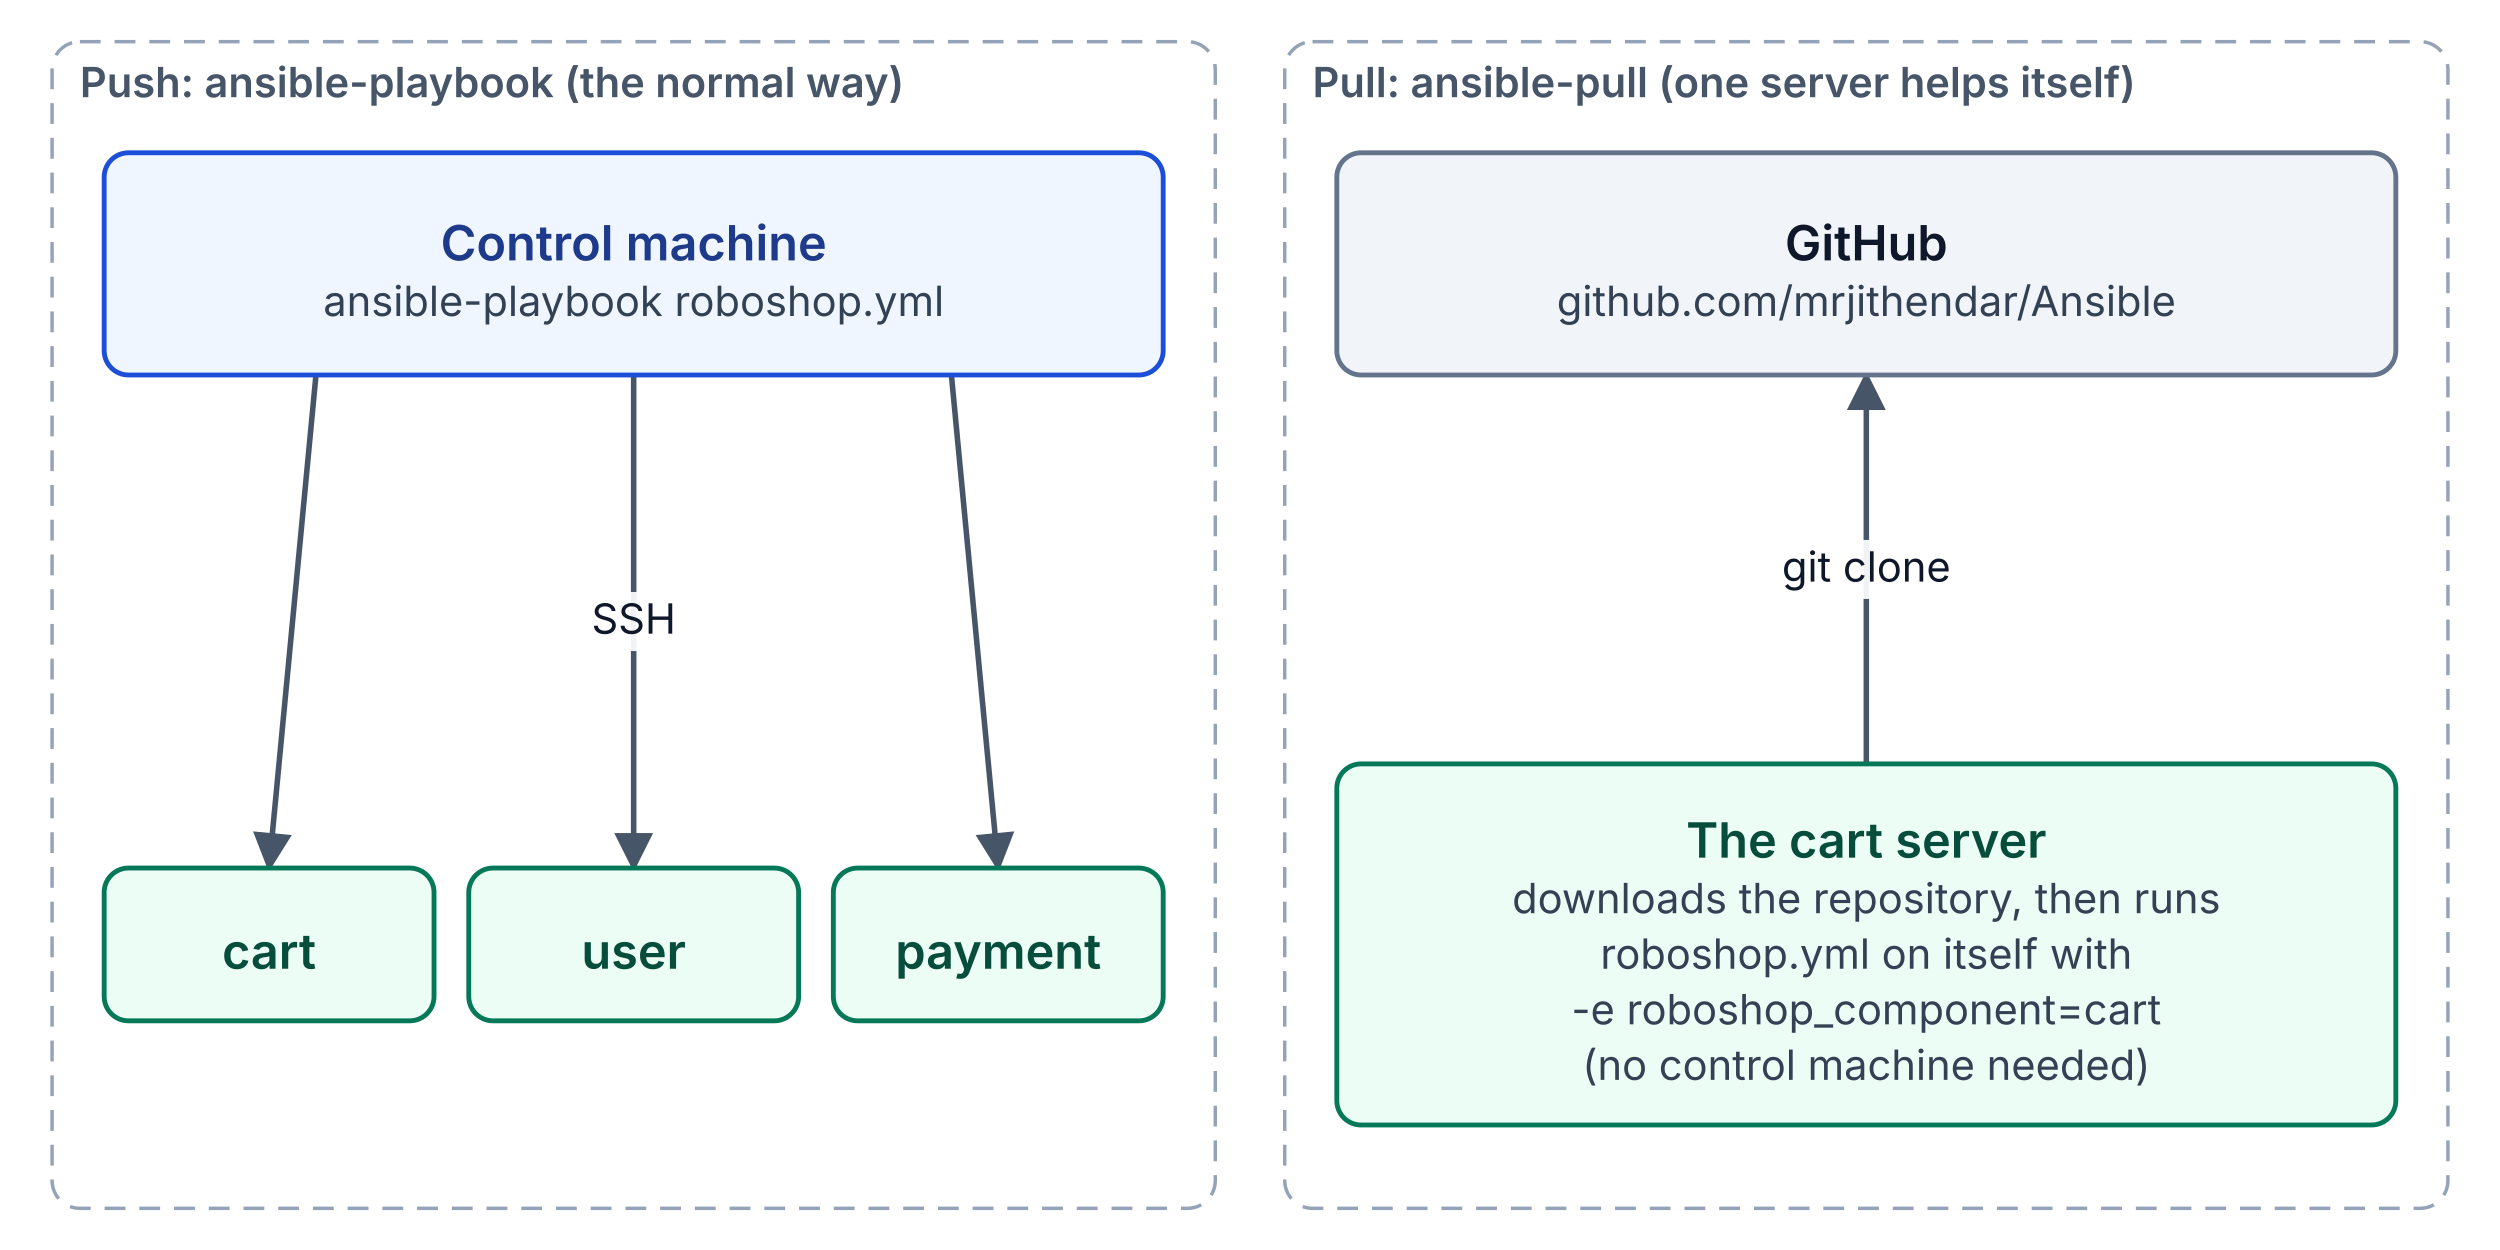
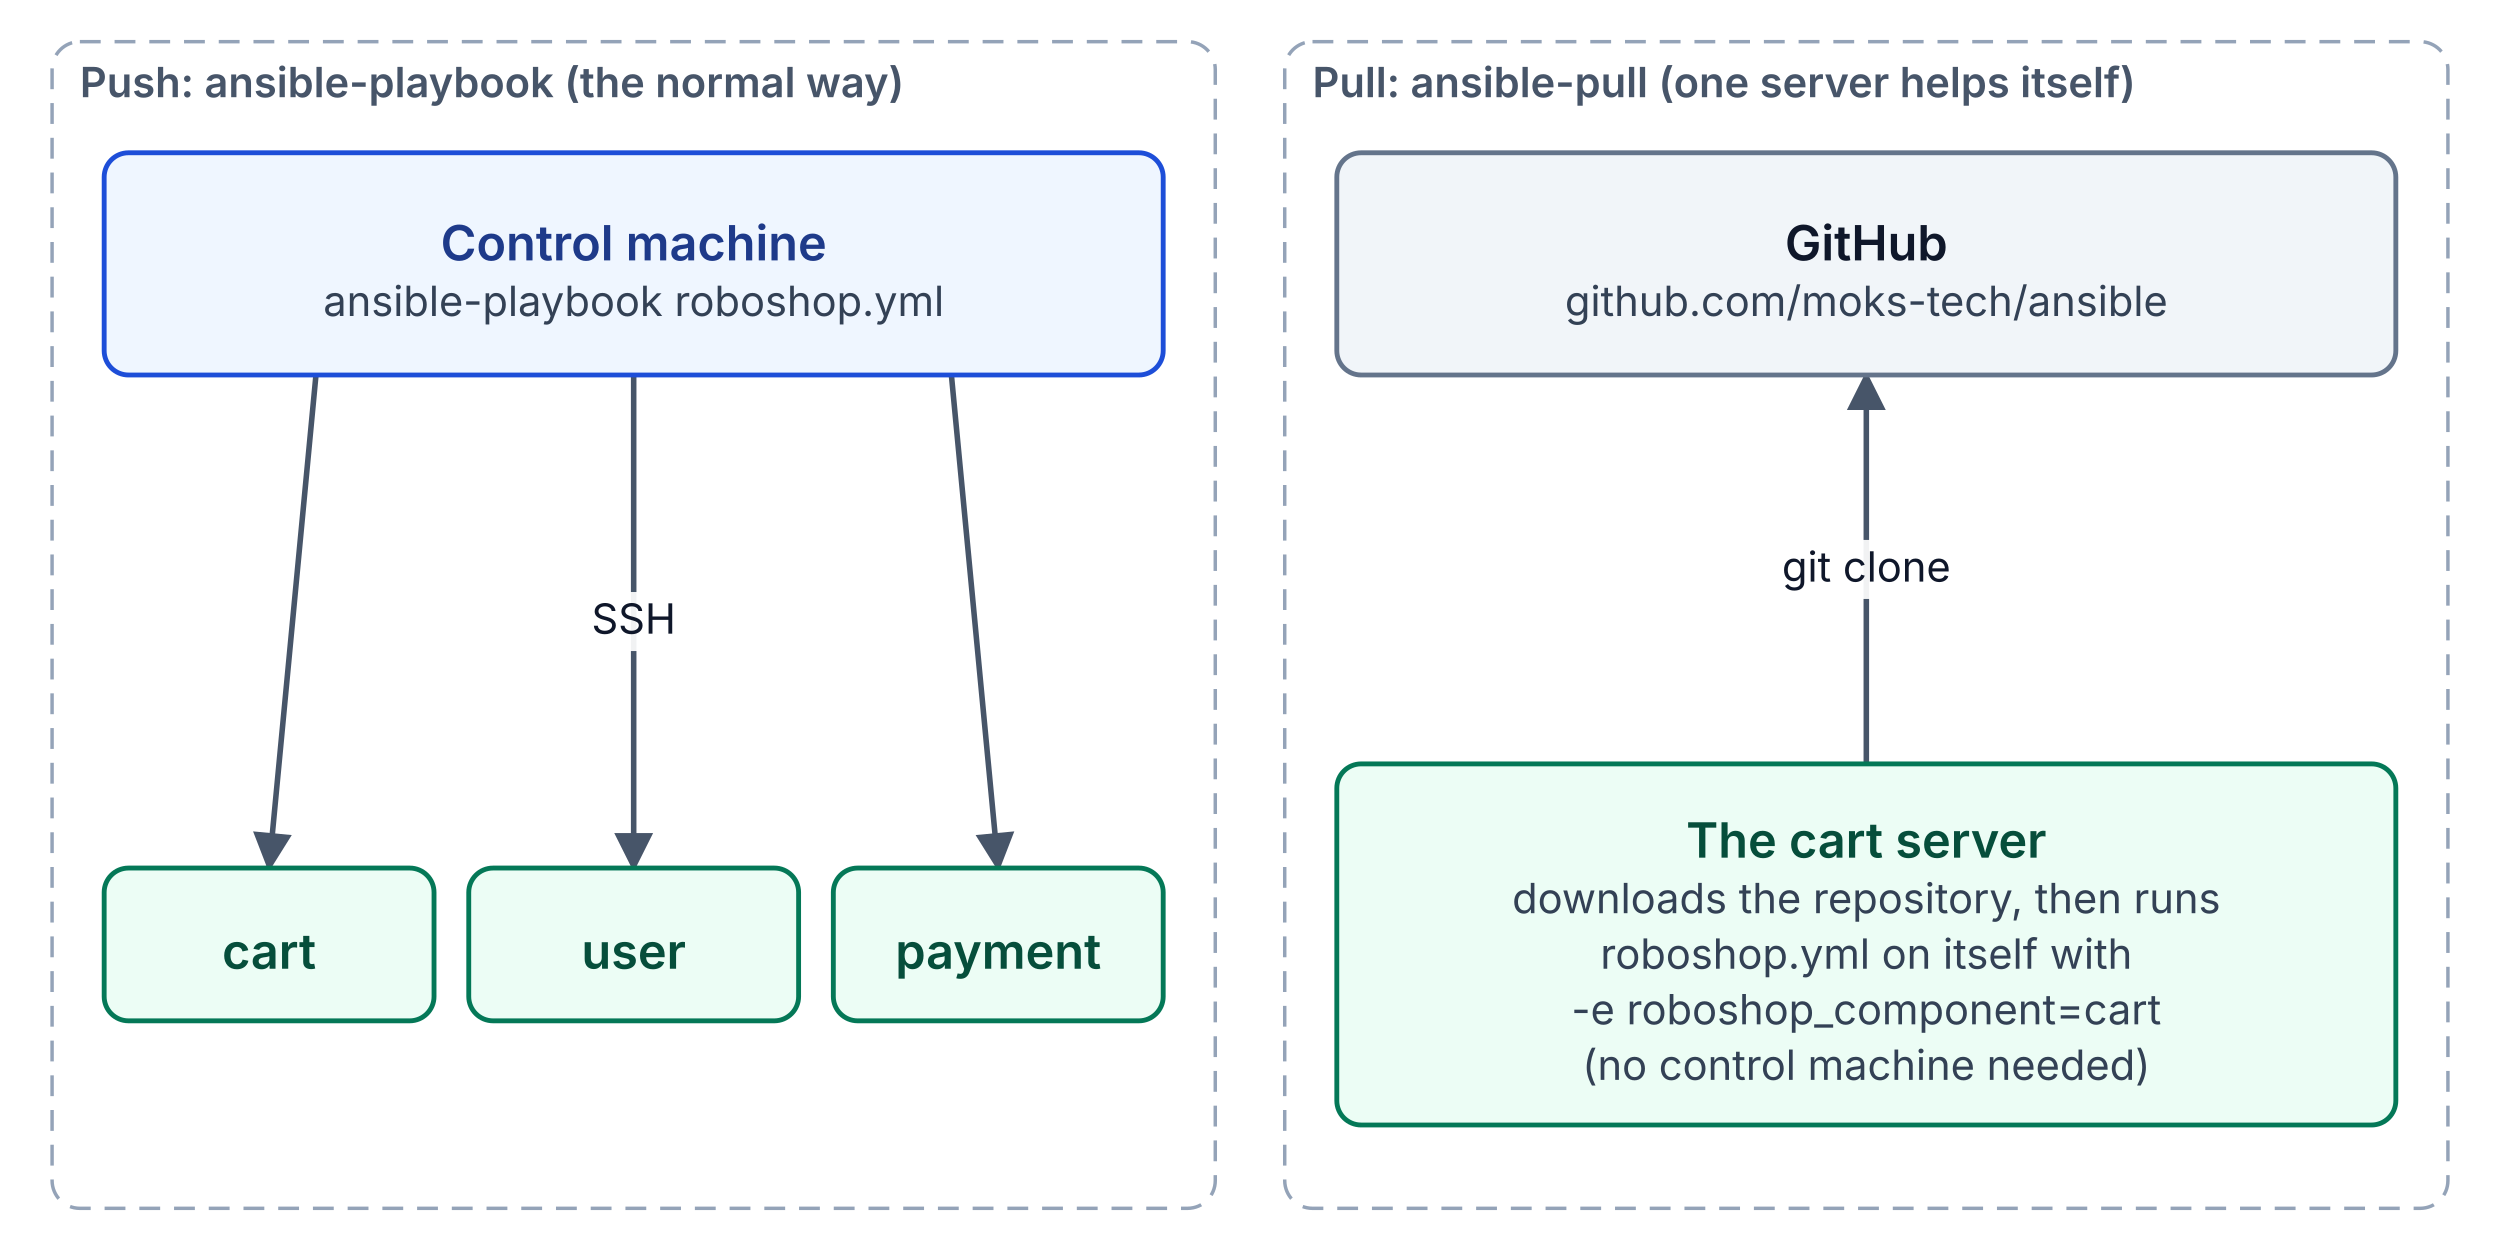
<svg xmlns="http://www.w3.org/2000/svg" viewBox="0 0 720 360" width="720" height="360" role="img" aria-labelledby="11-push-pull-title 11-push-pull-desc" font-family="Inter, 'Segoe UI', system-ui, -apple-system, Helvetica, Arial, sans-serif">
  <rect width="720" height="360" fill="#ffffff" />
  <defs>
    <marker id="11-push-pull-sync" viewBox="0 0 10 10" refX="9" refY="5" markerWidth="7" markerHeight="7" orient="auto-start-reverse">
      <path d="M0 0L10 5L0 10z" fill="#475569" />
    </marker>
    <marker id="11-push-pull-write" viewBox="0 0 10 10" refX="9" refY="5" markerWidth="7" markerHeight="7" orient="auto-start-reverse">
      <path d="M0 0L10 5L0 10z" fill="#b45309" />
    </marker>
    <marker id="11-push-pull-async" viewBox="0 0 10 10" refX="9" refY="5" markerWidth="7" markerHeight="7" orient="auto-start-reverse">
      <path d="M0 0L10 5L0 10z" fill="#be123c" />
    </marker>
    <marker id="11-push-pull-reject" viewBox="0 0 10 10" refX="9" refY="5" markerWidth="7" markerHeight="7" orient="auto-start-reverse">
      <path d="M0 0L10 5L0 10z" fill="#b91c1c" />
    </marker>
    <marker id="11-push-pull-dashed" viewBox="0 0 10 10" refX="9" refY="5" markerWidth="7" markerHeight="7" orient="auto-start-reverse">
      <path d="M0 0L10 5L0 10z" fill="#64748b" />
    </marker>
    <marker id="11-push-pull-life" viewBox="0 0 10 10" refX="9" refY="5" markerWidth="7" markerHeight="7" orient="auto-start-reverse">
      <path d="M0 0L10 5L0 10z" fill="#cbd5e1" />
    </marker>
  </defs>
  <rect x="15" y="12" width="335" height="336" rx="8" fill="none" stroke="#94a3b8" stroke-dasharray="6 4" />
  <text x="23" y="28" text-anchor="start" font-size="12" font-weight="600" fill="#475569">Push: ansible-playbook (the normal way)</text>
  <rect x="370" y="12" width="335" height="336" rx="8" fill="none" stroke="#94a3b8" stroke-dasharray="6 4" />
  <text x="378" y="28" text-anchor="start" font-size="12" font-weight="600" fill="#475569">Pull: ansible-pull (one server helps itself)</text>
  <polyline points="91.0,108 77.5,250" fill="none" stroke="#475569" stroke-width="1.6" marker-end="url(#11-push-pull-sync)" />
  <polyline points="182.5,108 182.5,250" fill="none" stroke="#475569" stroke-width="1.6" marker-end="url(#11-push-pull-sync)" />
  <polyline points="274.0,108 287.5,250" fill="none" stroke="#475569" stroke-width="1.6" marker-end="url(#11-push-pull-sync)" />
  <polyline points="537.5,220 537.5,108" fill="none" stroke="#475569" stroke-width="1.6" marker-end="url(#11-push-pull-sync)" />
  <rect x="30" y="44" width="305" height="64" rx="7" fill="#eff6ff" stroke="#1d4ed8" stroke-width="1.4" />
  <text x="182.5" y="75.0" text-anchor="middle" font-size="14" font-weight="600" fill="#1e3a8a">Control machine</text>
  <text x="182.5" y="91.0" text-anchor="middle" font-size="12" font-weight="400" fill="#334155">ansible-playbook roboshop.yml</text>
  <rect x="30" y="250" width="95" height="44" rx="7" fill="#ecfdf5" stroke="#047857" stroke-width="1.4" />
  <text x="77.5" y="279.0" text-anchor="middle" font-size="14" font-weight="600" fill="#064e3b">cart</text>
  <rect x="135" y="250" width="95" height="44" rx="7" fill="#ecfdf5" stroke="#047857" stroke-width="1.4" />
  <text x="182.5" y="279.0" text-anchor="middle" font-size="14" font-weight="600" fill="#064e3b">user</text>
  <rect x="240" y="250" width="95" height="44" rx="7" fill="#ecfdf5" stroke="#047857" stroke-width="1.4" />
  <text x="287.5" y="279.0" text-anchor="middle" font-size="14" font-weight="600" fill="#064e3b">payment</text>
  <rect x="385" y="44" width="305" height="64" rx="7" fill="#f1f5f9" stroke="#64748b" stroke-width="1.4" />
  <text x="537.5" y="75.0" text-anchor="middle" font-size="14" font-weight="600" fill="#0f172a">GitHub</text>
-   <text x="537.5" y="91.0" text-anchor="middle" font-size="12" font-weight="400" fill="#334155">github.com/mrjithendar/Ansible</text>
+   <text x="537.5" y="91.0" text-anchor="middle" font-size="12" font-weight="400" fill="#334155">github.com/moks-tech/ansible</text>
  <rect x="385" y="220" width="305" height="104" rx="7" fill="#ecfdf5" stroke="#047857" stroke-width="1.4" />
  <text x="537.5" y="247.0" text-anchor="middle" font-size="14" font-weight="600" fill="#064e3b">The cart server</text>
  <text x="537.5" y="263.0" text-anchor="middle" font-size="12" font-weight="400" fill="#334155">downloads the repository, then runs</text>
  <text x="537.5" y="279.0" text-anchor="middle" font-size="12" font-weight="400" fill="#334155">roboshop.yml on itself with</text>
  <text x="537.5" y="295.0" text-anchor="middle" font-size="12" font-weight="400" fill="#334155">-e roboshop_component=cart</text>
  <text x="537.5" y="311.0" text-anchor="middle" font-size="12" font-weight="400" fill="#334155">(no control machine needed)</text>
  <rect x="169.1" y="170.5" width="26.7" height="17" fill="#ffffff" opacity="0.92" />
  <text x="182.5" y="182.5" text-anchor="middle" font-size="12" fill="#0f172a">SSH</text>
  <rect x="505.4" y="155.5" width="64.2" height="17" fill="#ffffff" opacity="0.92" />
  <text x="537.5" y="167.5" text-anchor="middle" font-size="12" fill="#0f172a">git clone</text>
</svg>
